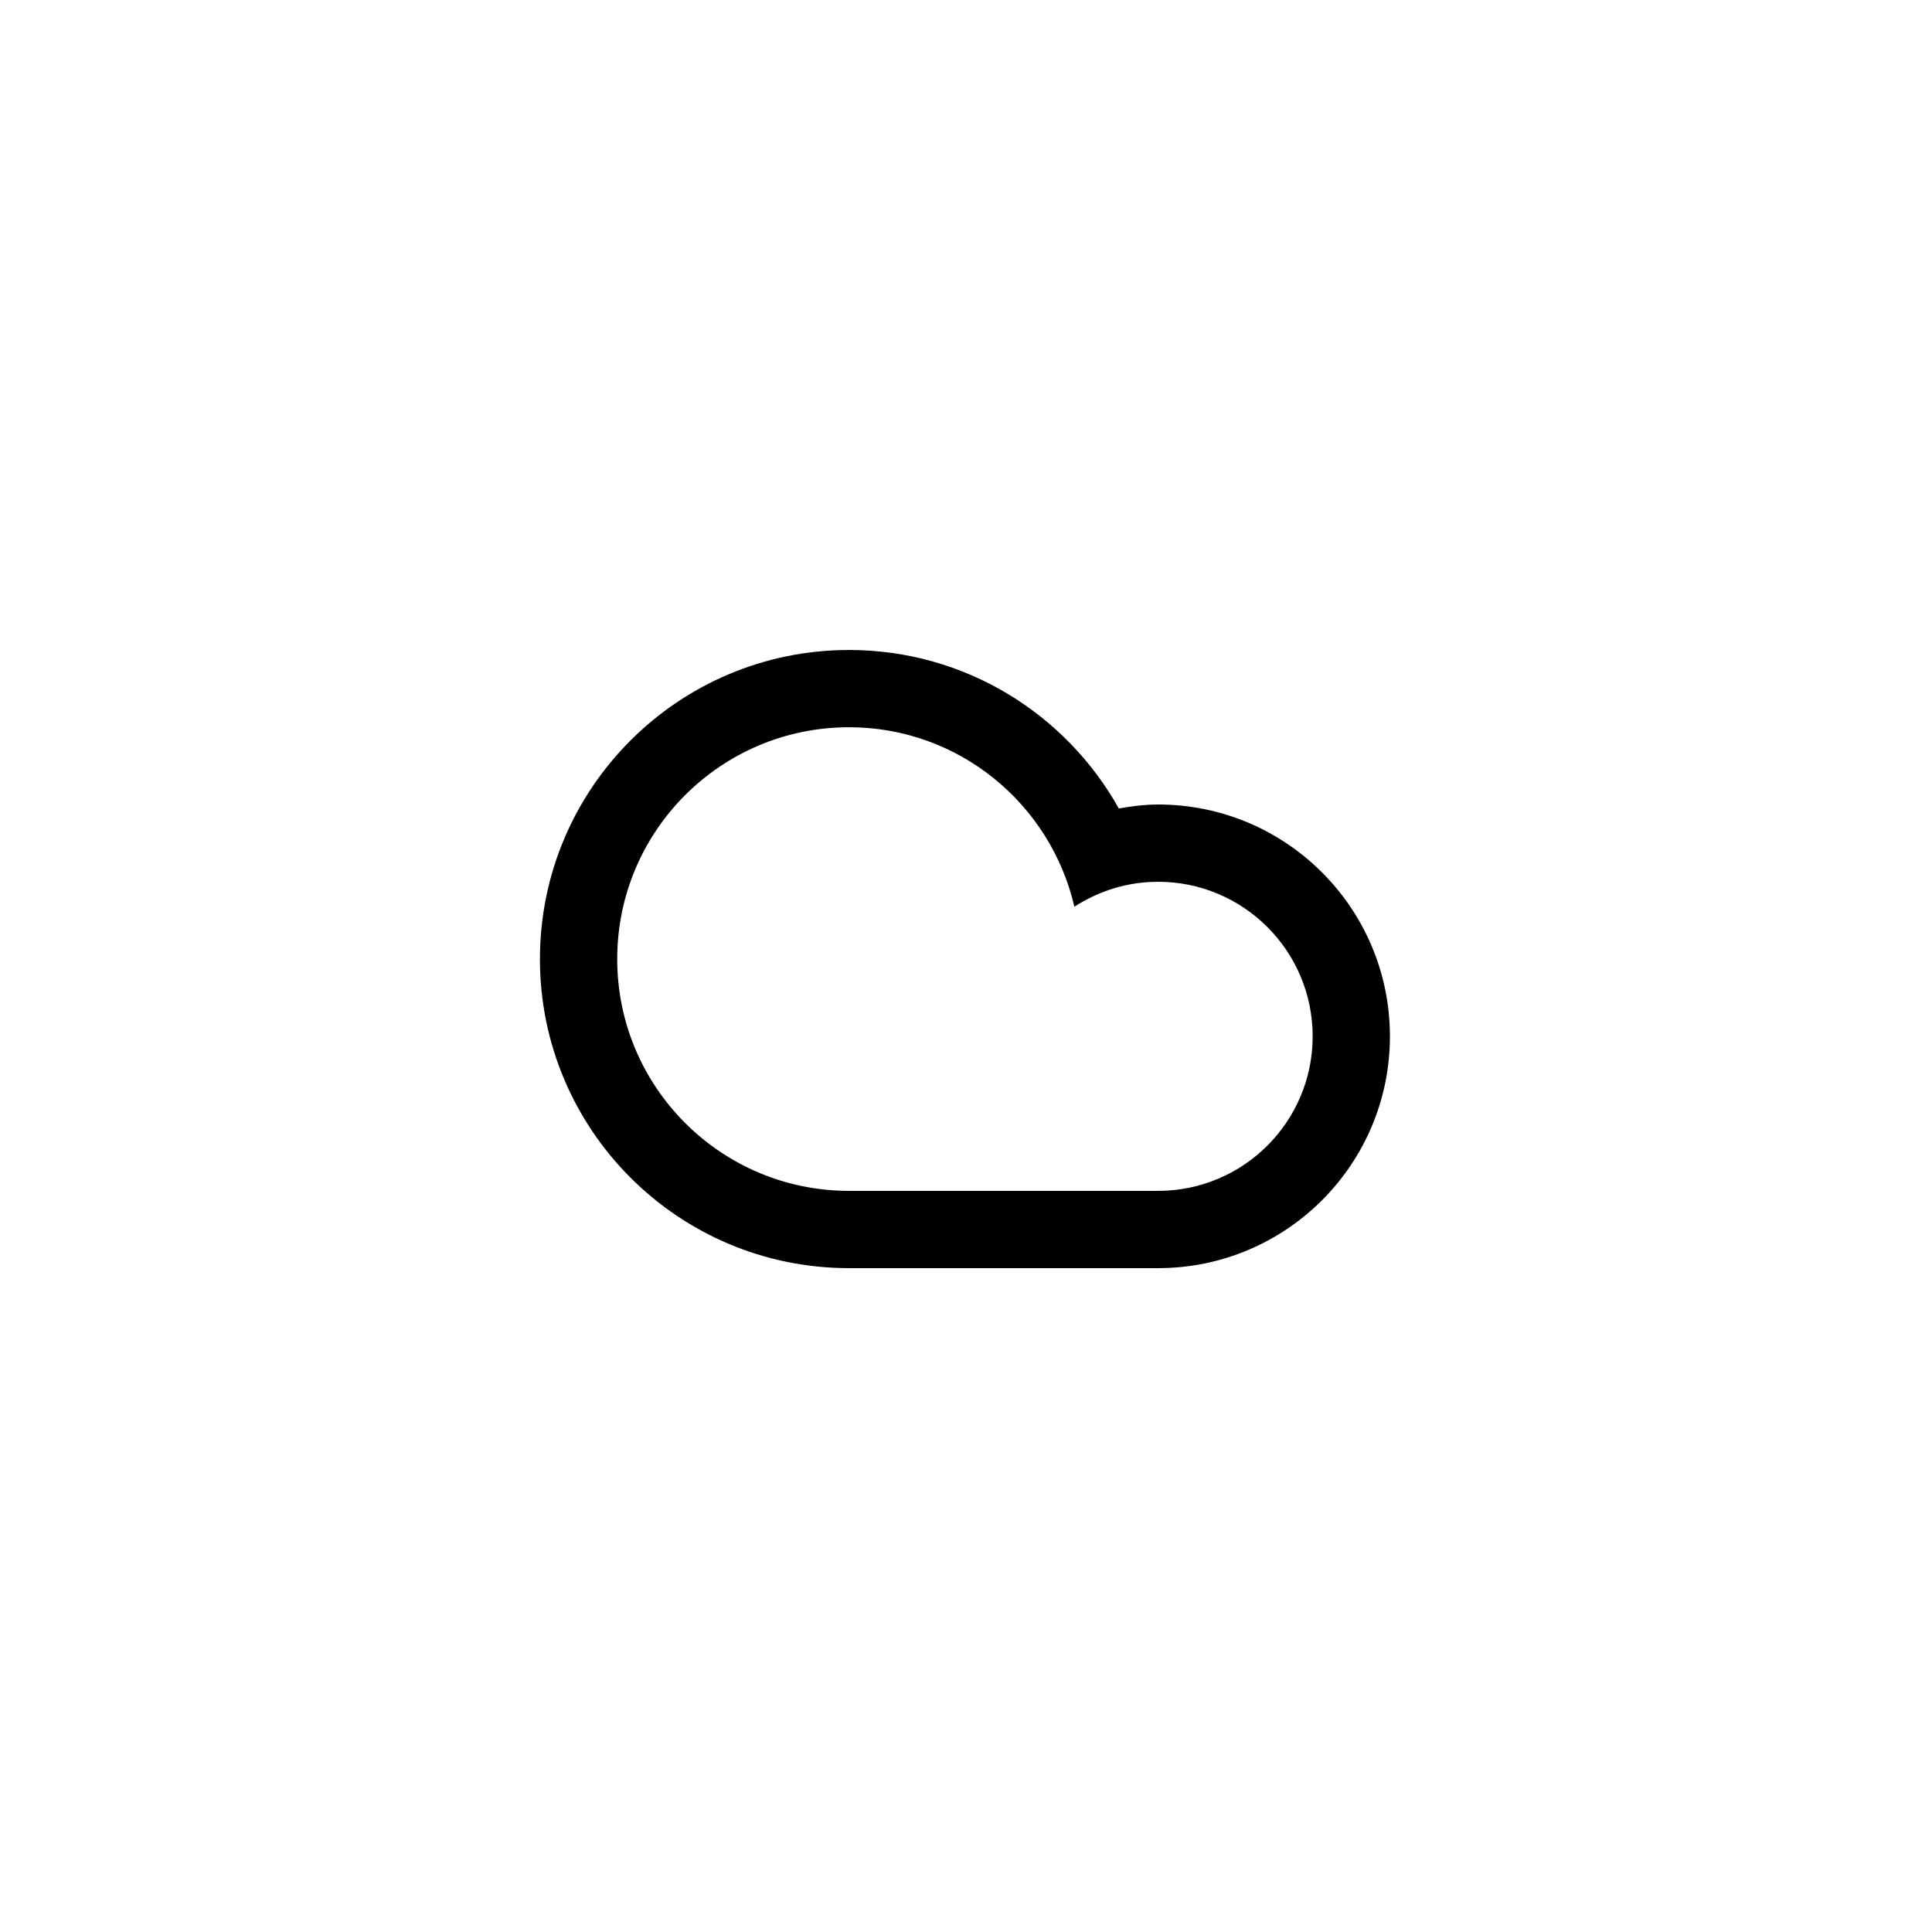
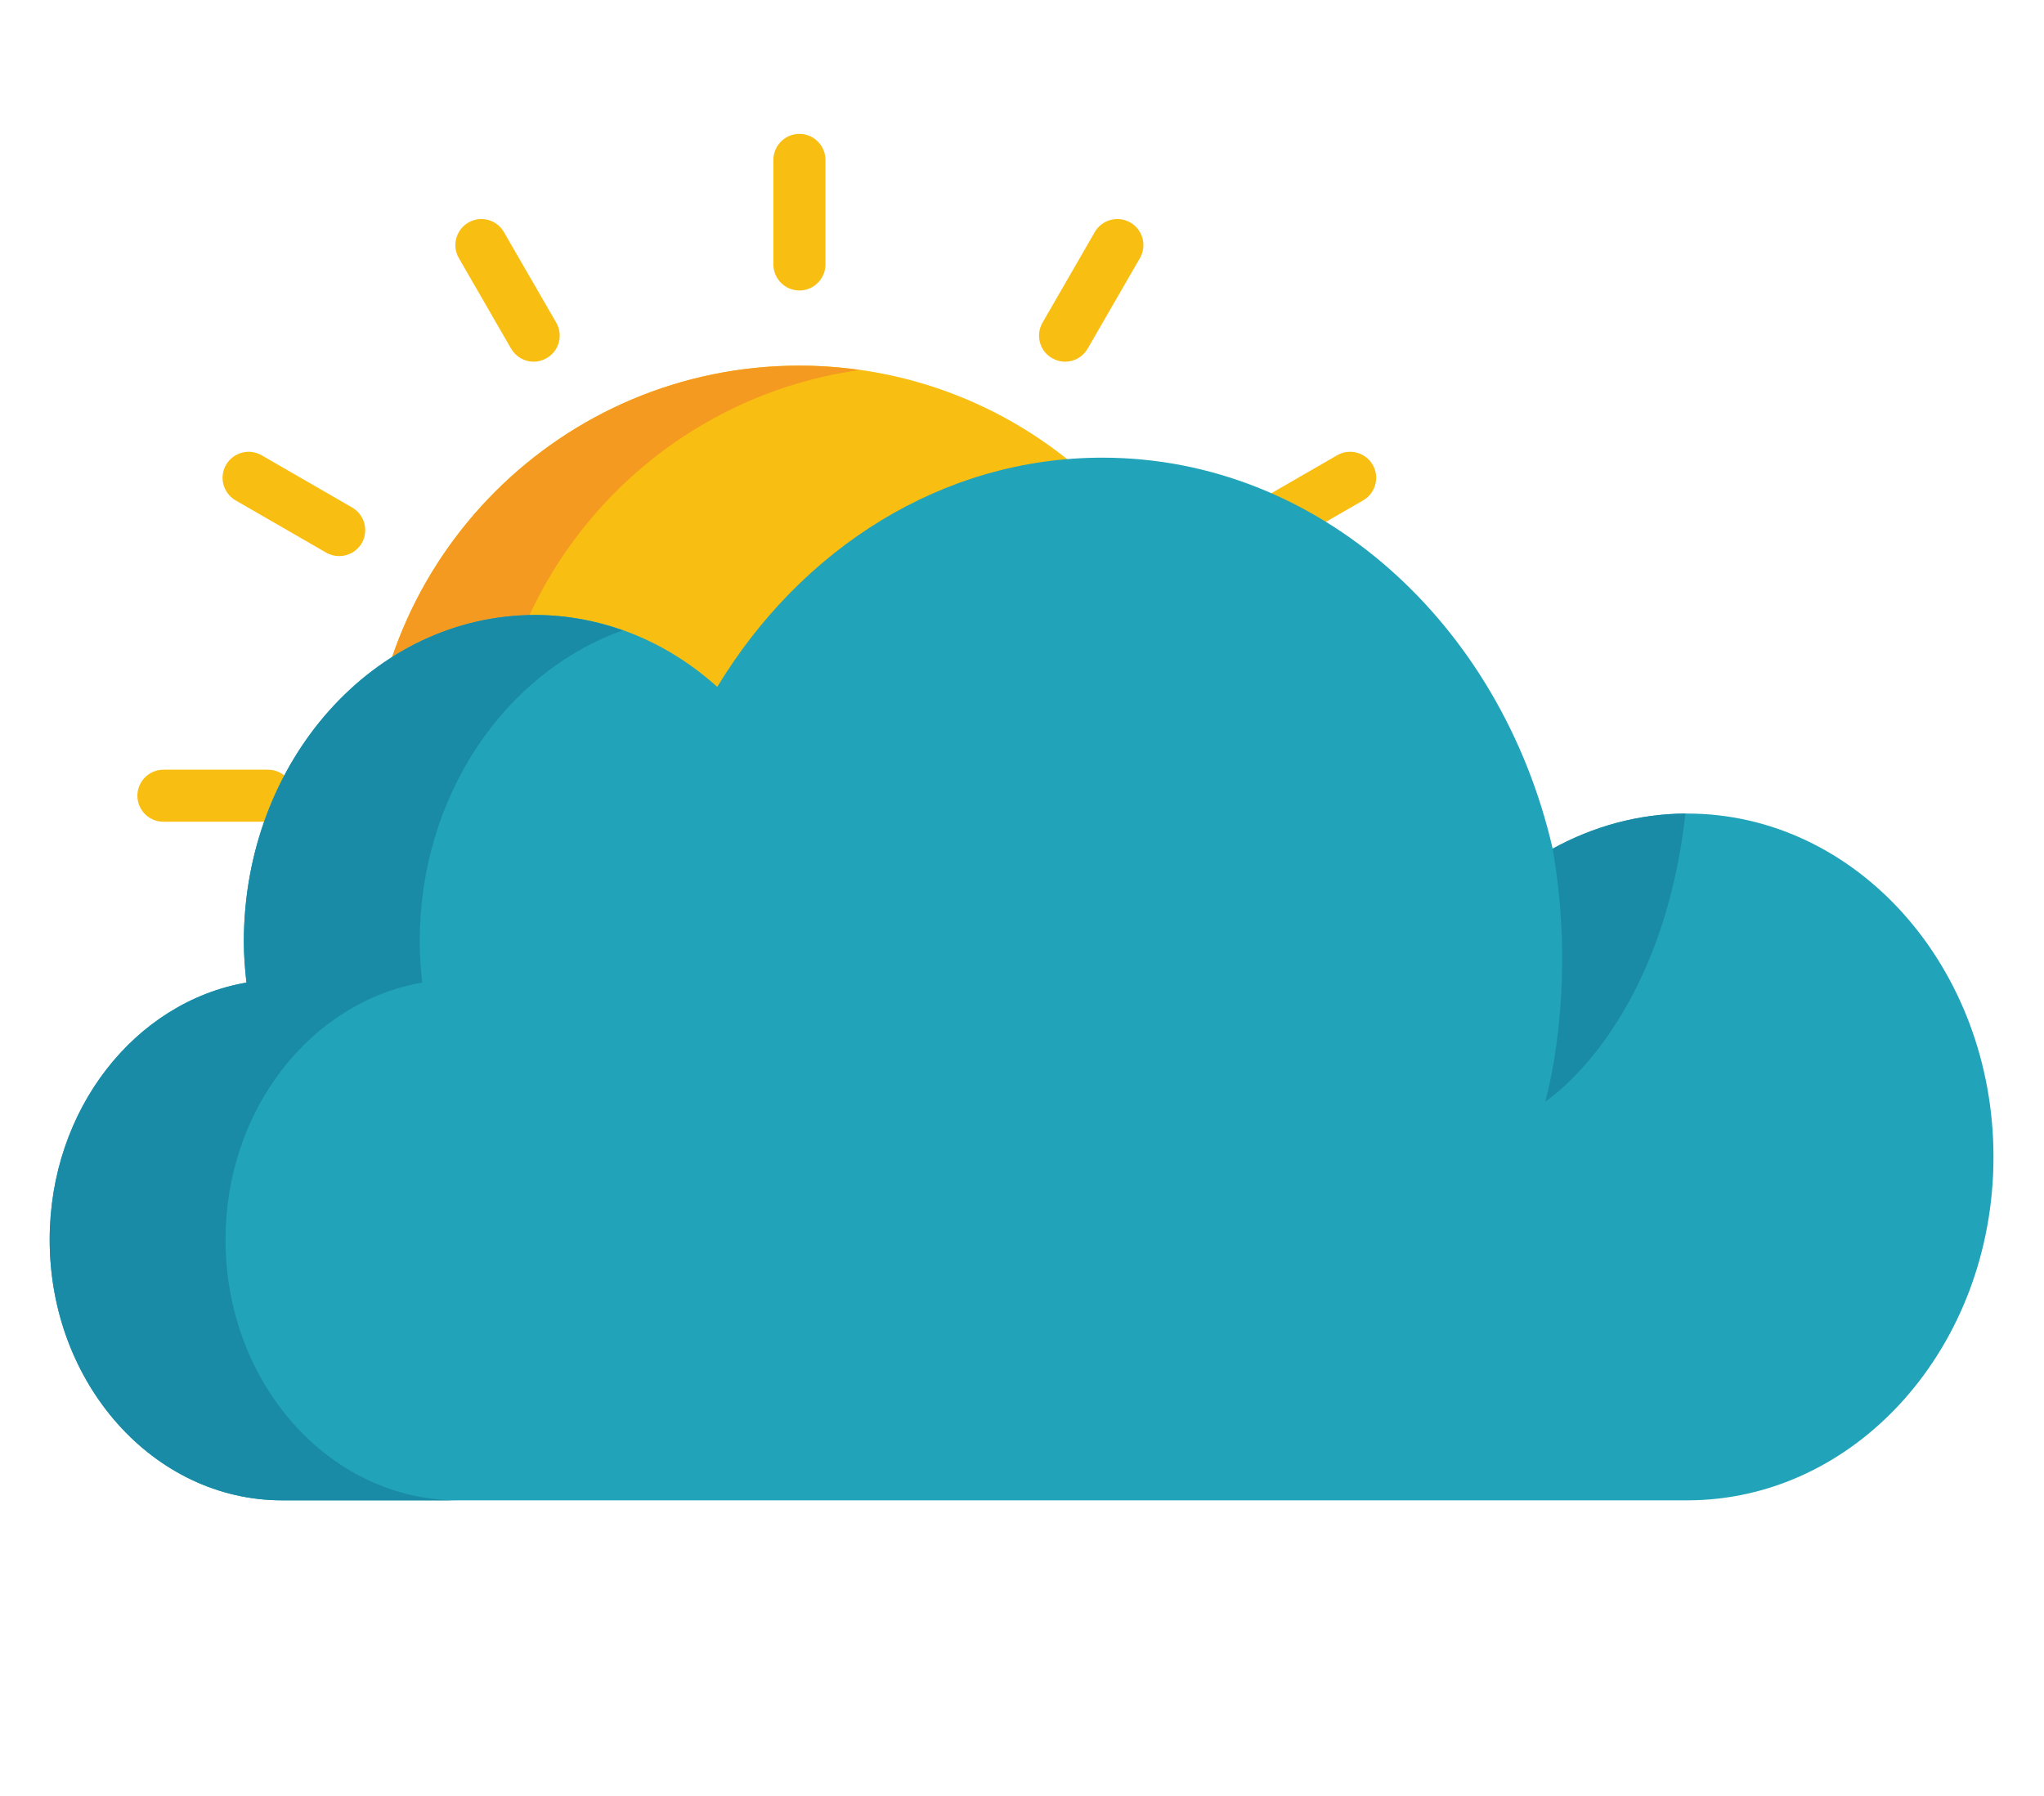
- <svg xmlns="http://www.w3.org/2000/svg" version="1.1" id="Layer_1" x="0px" y="0px" width="100px" height="100px" viewBox="0 0 100 100" enable-background="new 0 0 100 100" xml:space="preserve">
-   <path fill-rule="evenodd" clip-rule="evenodd" d="M43.945,65.639c-8.835,0-15.998-7.162-15.998-15.998  c0-8.836,7.163-15.998,15.998-15.998c6.004,0,11.229,3.312,13.965,8.203c0.664-0.113,1.338-0.205,2.033-0.205  c6.627,0,11.999,5.373,11.999,12c0,6.625-5.372,11.998-11.999,11.998C57.168,65.639,47.143,65.639,43.945,65.639z M59.943,61.639  c4.418,0,8-3.582,8-7.998c0-4.418-3.582-8-8-8c-1.6,0-3.082,0.481-4.333,1.291c-1.231-5.316-5.974-9.29-11.665-9.29  c-6.626,0-11.998,5.372-11.998,11.999c0,6.626,5.372,11.998,11.998,11.998C47.562,61.639,56.924,61.639,59.943,61.639z" />
+ <svg xmlns="http://www.w3.org/2000/svg" width="100%" height="100%" viewBox="0 0 872 766" version="1.1" xml:space="preserve" style="fill-rule:evenodd;clip-rule:evenodd;stroke-linejoin:round;stroke-miterlimit:2;">
+   <g transform="matrix(1,0,0,1,-7710.57,-976.707)">
+     <g id="_6" transform="matrix(0.714264,0,0,0.683311,4789.59,846.13)">
+       <rect x="4089.49" y="191.094" width="1220.26" height="1120.61" style="fill:none;" />
+       <g transform="matrix(-1,0,0,1,9399.23,0)">
+         <g transform="matrix(54.5483,0,0,57.0192,1545.5,-2518.68)">
+           <path d="M60.254,51.528C57.653,51.528 55.545,53.637 55.545,56.238C55.545,58.839 57.653,60.949 60.254,60.949C62.856,60.949 64.964,58.839 64.964,56.238C64.964,53.637 62.856,51.528 60.254,51.528Z" style="fill:rgb(249,190,18);fill-rule:nonzero;" />
+         </g>
+         <g transform="matrix(54.5483,0,0,57.0192,1545.5,-2518.68)">
+           <path d="M60.254,51.528C60.031,51.528 59.81,51.545 59.594,51.576C61.883,51.896 63.644,53.861 63.644,56.238C63.644,58.616 61.883,60.581 59.594,60.902C59.81,60.932 60.031,60.949 60.254,60.949C62.856,60.949 64.964,58.839 64.964,56.238C64.964,53.637 62.856,51.528 60.254,51.528Z" style="fill:rgb(245,154,32);fill-rule:nonzero;" />
+         </g>
+         <g transform="matrix(54.5483,0,0,57.0192,1545.5,-2518.68)">
+           <path d="M62.149,57.047C61.487,57.047 60.879,57.279 60.4,57.664C59.596,56.479 58.241,55.7 56.702,55.7C56.308,55.7 55.926,55.751 55.562,55.847C55.552,55.976 55.545,56.106 55.545,56.238C55.545,58.839 57.653,60.949 60.254,60.949C62.113,60.949 63.719,59.872 64.486,58.309C63.986,57.549 63.126,57.047 62.149,57.047Z" style="fill:rgb(245,154,32);fill-rule:nonzero;" />
+         </g>
+         <g transform="matrix(54.5483,0,0,57.0192,1545.5,-2518.68)">
+           <path d="M60.254,50.705C60.097,50.705 59.969,50.577 59.969,50.42L59.969,49.275C59.969,49.118 60.097,48.99 60.254,48.99C60.412,48.99 60.539,49.118 60.539,49.275L60.539,50.42C60.539,50.577 60.412,50.705 60.254,50.705Z" style="fill:rgb(249,190,18);fill-rule:nonzero;" />
+         </g>
+         <g transform="matrix(54.5483,0,0,57.0192,1545.5,-2518.68)">
+           <path d="M57.346,51.485C57.247,51.485 57.151,51.434 57.098,51.342L56.526,50.351C56.447,50.214 56.494,50.04 56.63,49.961C56.767,49.882 56.941,49.929 57.02,50.065L57.592,51.057C57.671,51.193 57.624,51.368 57.488,51.446C57.443,51.472 57.394,51.485 57.346,51.485Z" style="fill:rgb(249,190,18);fill-rule:nonzero;" />
+         </g>
+         <g transform="matrix(54.5483,0,0,57.0192,1545.5,-2518.68)">
+           <path d="M55.215,53.614C55.167,53.614 55.118,53.602 55.073,53.576L54.082,53.004C53.945,52.925 53.898,52.75 53.977,52.614C54.056,52.478 54.23,52.431 54.367,52.51L55.358,53.082C55.494,53.161 55.541,53.335 55.463,53.472C55.409,53.563 55.314,53.614 55.215,53.614Z" style="fill:rgb(249,190,18);fill-rule:nonzero;" />
+         </g>
+         <g transform="matrix(54.5483,0,0,57.0192,1545.5,-2518.68)">
+           <path d="M65.294,53.614C65.196,53.614 65.099,53.563 65.046,53.472C64.968,53.335 65.015,53.161 65.151,53.082L66.142,52.51C66.279,52.431 66.453,52.478 66.532,52.614C66.611,52.75 66.564,52.925 66.427,53.004L65.436,53.576C65.391,53.602 65.342,53.614 65.294,53.614Z" style="fill:rgb(249,190,18);fill-rule:nonzero;" />
+         </g>
+         <g transform="matrix(54.5483,0,0,57.0192,1545.5,-2518.68)">
+           <path d="M63.163,51.485C63.116,51.485 63.067,51.472 63.022,51.446C62.885,51.368 62.838,51.193 62.917,51.057L63.49,50.065C63.568,49.929 63.742,49.882 63.879,49.961C64.015,50.04 64.062,50.214 63.983,50.351L63.411,51.342C63.358,51.434 63.262,51.485 63.163,51.485Z" style="fill:rgb(249,190,18);fill-rule:nonzero;" />
+         </g>
+         <g transform="matrix(54.5483,0,0,57.0192,1545.5,-2518.68)">
+           <path d="M60.254,63.487C60.097,63.487 59.969,63.359 59.969,63.202L59.969,62.057C59.969,61.9 60.097,61.772 60.254,61.772C60.412,61.772 60.539,61.9 60.539,62.057L60.539,63.202C60.539,63.359 60.412,63.487 60.254,63.487Z" style="fill:rgb(249,190,18);fill-rule:nonzero;" />
+         </g>
+         <g transform="matrix(54.5483,0,0,57.0192,1545.5,-2518.68)">
+           <path d="M67.218,56.523L66.074,56.523C65.915,56.523 65.788,56.396 65.788,56.238C65.788,56.081 65.915,55.953 66.074,55.953L67.218,55.953C67.375,55.953 67.503,56.081 67.503,56.238C67.503,56.396 67.375,56.523 67.218,56.523Z" style="fill:rgb(249,190,18);fill-rule:nonzero;" />
+         </g>
+         <g transform="matrix(54.5483,0,0,57.0192,1545.5,-2518.68)">
+           <path d="M54.436,56.523L53.291,56.523C53.134,56.523 53.006,56.396 53.006,56.238C53.006,56.081 53.134,55.953 53.291,55.953L54.436,55.953C54.594,55.953 54.721,56.081 54.721,56.238C54.721,56.396 54.594,56.523 54.436,56.523Z" style="fill:rgb(249,190,18);fill-rule:nonzero;" />
+         </g>
+         <g transform="matrix(54.5483,0,0,57.0192,1545.5,-2518.68)">
+           <path d="M63.737,62.554C63.638,62.554 63.542,62.502 63.49,62.412L62.917,61.42C62.838,61.284 62.885,61.109 63.022,61.031C63.158,60.952 63.332,60.998 63.411,61.135L63.983,62.126C64.062,62.262 64.015,62.437 63.879,62.516C63.834,62.541 63.784,62.554 63.737,62.554Z" style="fill:rgb(249,190,18);fill-rule:nonzero;" />
+         </g>
+         <g transform="matrix(54.5483,0,0,57.0192,1545.5,-2518.68)">
+           <path d="M66.284,60.005C66.236,60.005 66.187,59.993 66.142,59.967L65.151,59.395C65.015,59.316 64.968,59.141 65.046,59.005C65.125,58.869 65.3,58.822 65.436,58.901L66.427,59.473C66.564,59.552 66.611,59.726 66.532,59.863C66.479,59.955 66.383,60.005 66.284,60.005Z" style="fill:rgb(249,190,18);fill-rule:nonzero;" />
+         </g>
+         <g transform="matrix(54.5483,0,0,57.0192,1545.5,-2518.68)">
+           <path d="M54.224,60.005C54.126,60.005 54.03,59.955 53.977,59.863C53.898,59.726 53.945,59.552 54.082,59.473L55.073,58.901C55.209,58.822 55.384,58.869 55.463,59.005C55.541,59.141 55.494,59.316 55.358,59.395L54.367,59.967C54.322,59.993 54.273,60.005 54.224,60.005Z" style="fill:rgb(249,190,18);fill-rule:nonzero;" />
+         </g>
+         <g transform="matrix(54.5483,0,0,57.0192,1545.5,-2518.68)">
+           <path d="M56.773,62.554C56.724,62.554 56.676,62.541 56.63,62.516C56.494,62.437 56.447,62.262 56.526,62.126L57.098,61.135C57.177,60.998 57.351,60.952 57.488,61.031C57.624,61.109 57.671,61.284 57.592,61.42L57.02,62.412C56.967,62.502 56.871,62.554 56.773,62.554Z" style="fill:rgb(249,190,18);fill-rule:nonzero;" />
+         </g>
+       </g>
+       <g transform="matrix(-1.13999,0,0,1.27824,10035.7,-441.871)">
+         <g transform="matrix(54.5483,0,0,57.0192,1545.5,-2518.68)">
+           <path d="M64.922,61.275C64.937,61.16 64.947,61.043 64.947,60.924C64.947,59.378 63.694,58.126 62.149,58.126C61.487,58.126 60.879,58.357 60.4,58.742C59.596,57.558 58.241,56.778 56.702,56.778C54.621,56.778 52.872,58.202 52.376,60.128C51.986,59.937 51.549,59.827 51.084,59.827C49.459,59.827 48.142,61.144 48.142,62.769C48.142,64.394 49.459,65.711 51.084,65.711L64.579,65.711C65.812,65.711 66.812,64.711 66.812,63.478C66.812,62.362 65.992,61.441 64.922,61.275Z" style="fill:rgb(33,163,185);fill-rule:nonzero;" />
+         </g>
+         <g transform="matrix(54.5483,0,0,57.0192,1545.5,-2518.68)">
+           <path d="M64.922,61.275C64.937,61.16 64.947,61.043 64.947,60.924C64.947,59.378 63.694,58.126 62.149,58.126C61.856,58.126 61.574,58.174 61.308,58.258C62.439,58.617 63.258,59.674 63.258,60.924C63.258,61.043 63.248,61.16 63.234,61.275C64.303,61.441 65.123,62.362 65.123,63.478C65.123,64.711 64.123,65.711 62.89,65.711L64.579,65.711C65.812,65.711 66.812,64.711 66.812,63.478C66.812,62.362 65.992,61.441 64.922,61.275Z" style="fill:rgb(26,139,166);fill-rule:nonzero;" />
+         </g>
+         <g transform="matrix(54.5483,0,0,57.0192,1545.5,-2518.68)">
+           <path d="M51.101,59.827C51.33,61.661 52.448,62.295 52.448,62.295C52.448,62.295 52.135,61.362 52.376,60.128C51.991,59.939 51.559,59.83 51.101,59.827Z" style="fill:rgb(26,139,166);fill-rule:nonzero;" />
+         </g>
+       </g>
+     </g>
+   </g>
</svg>
